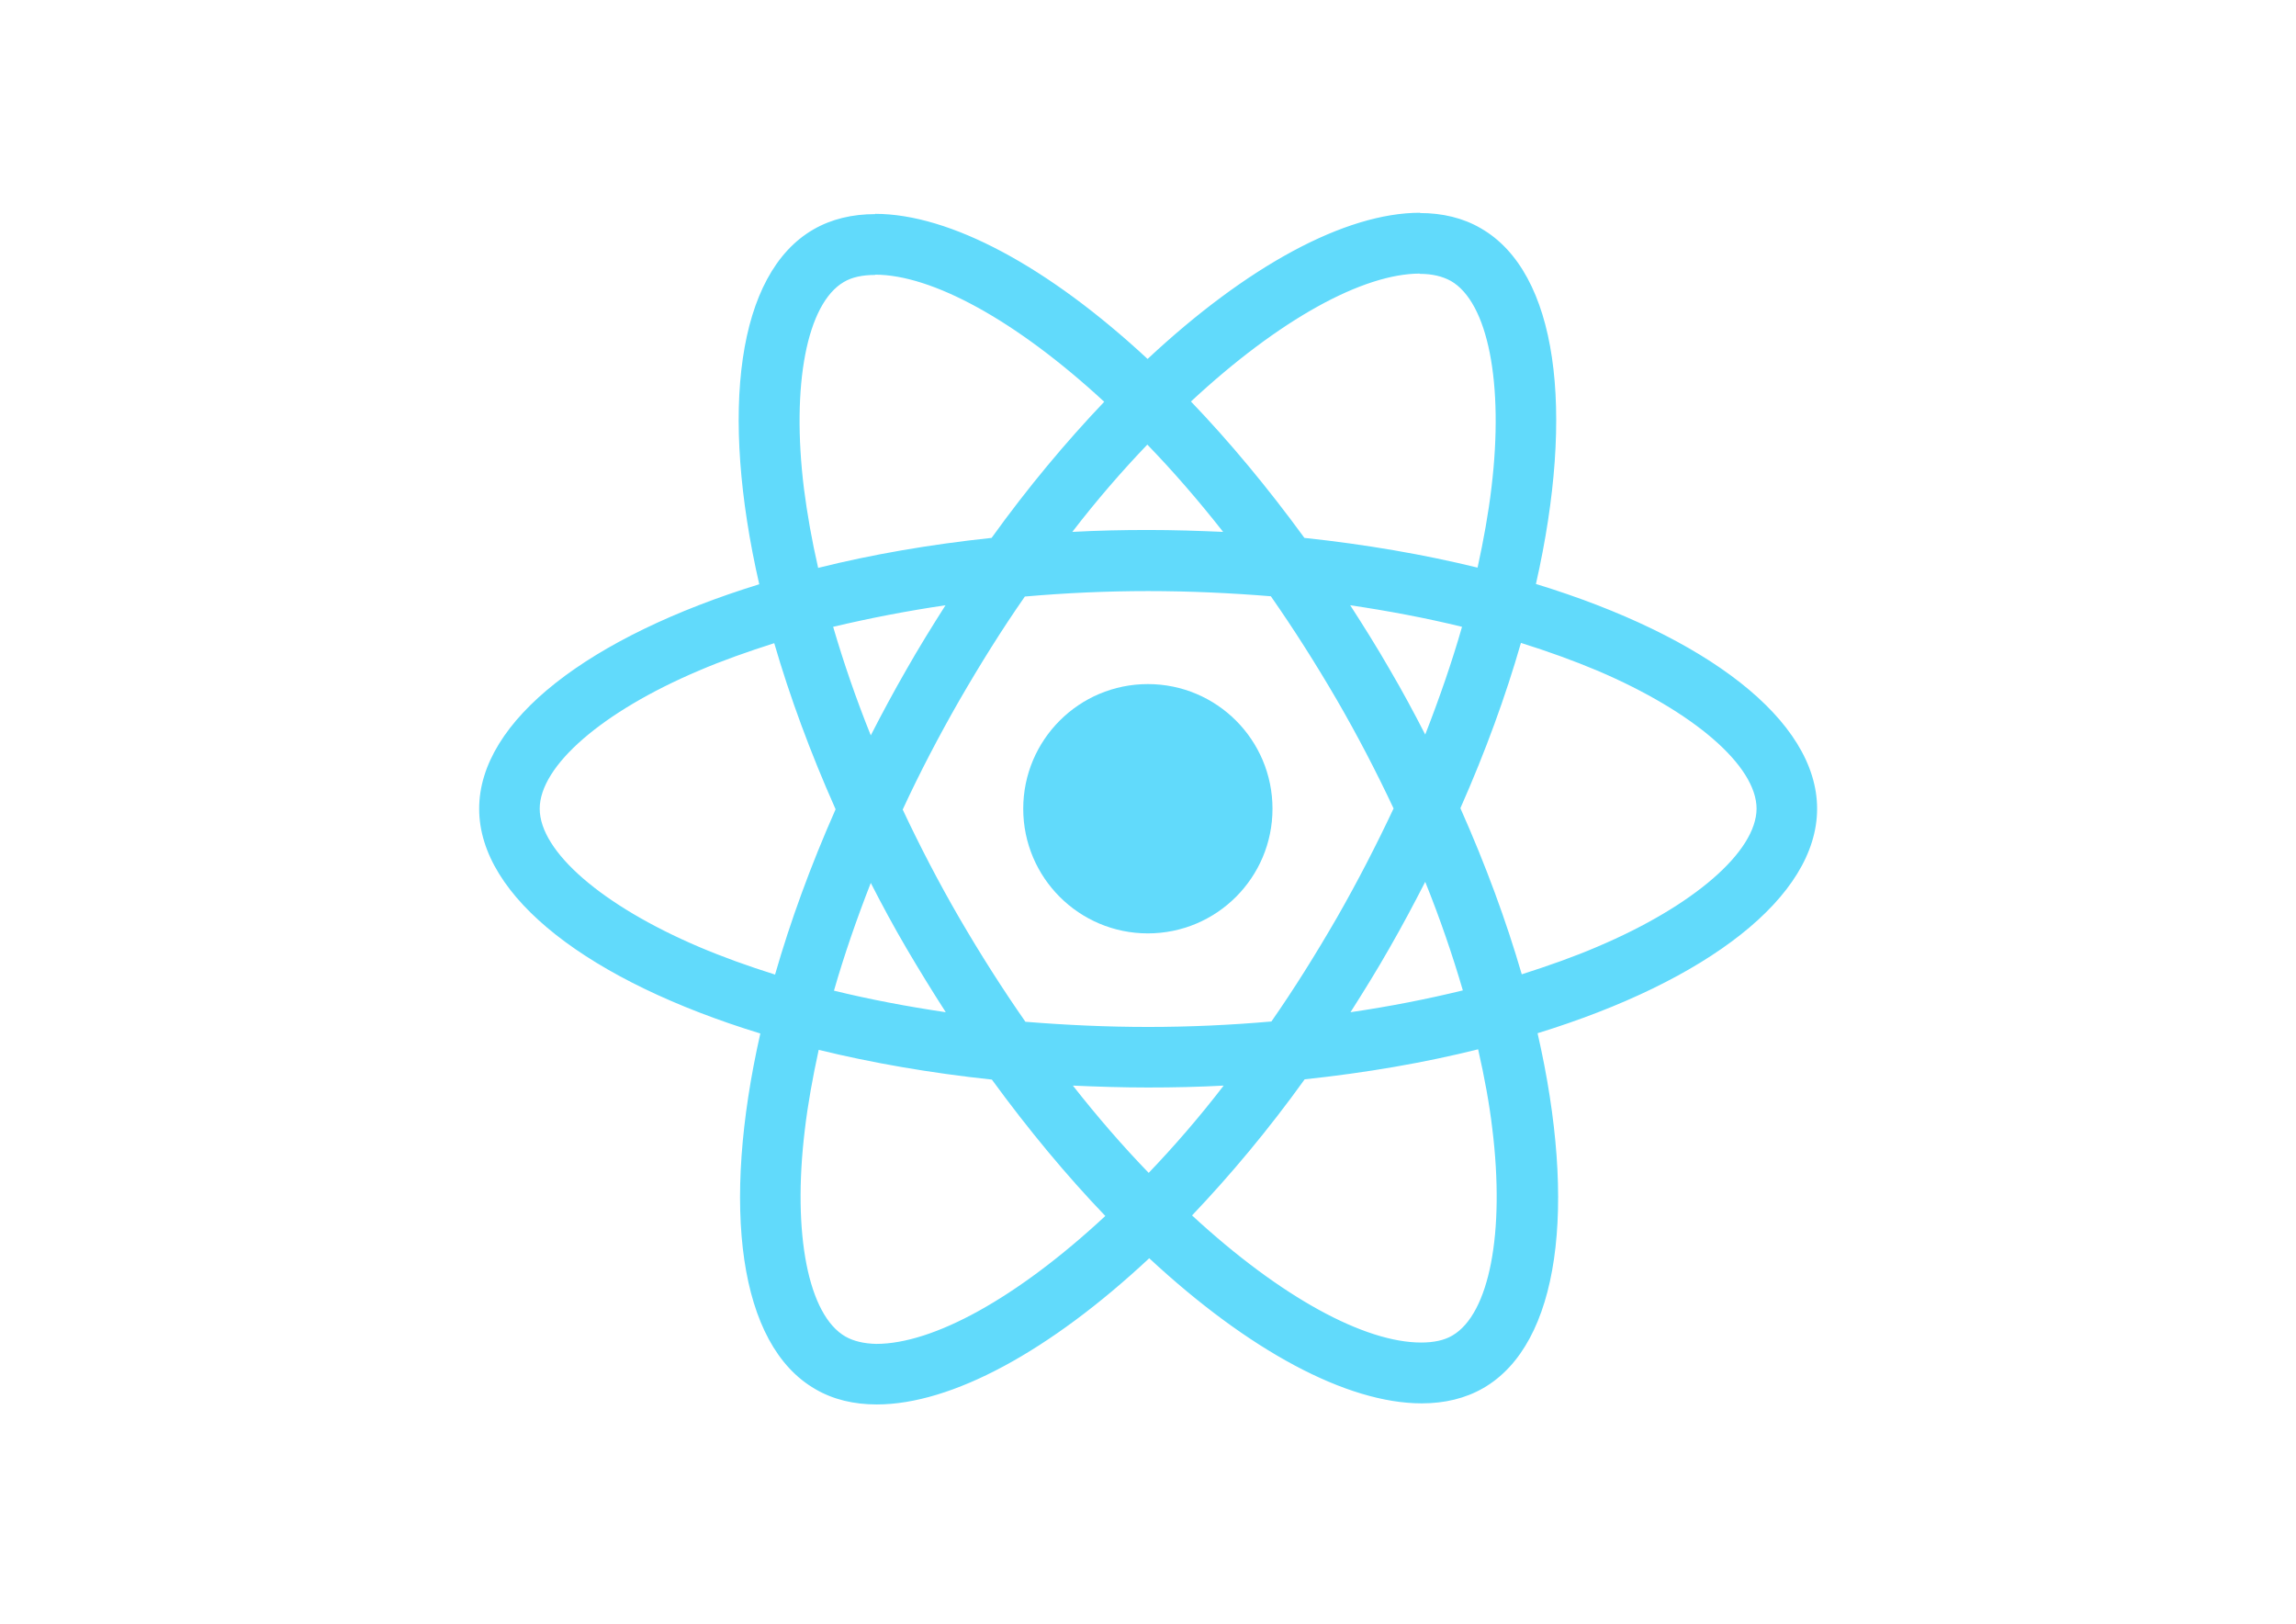
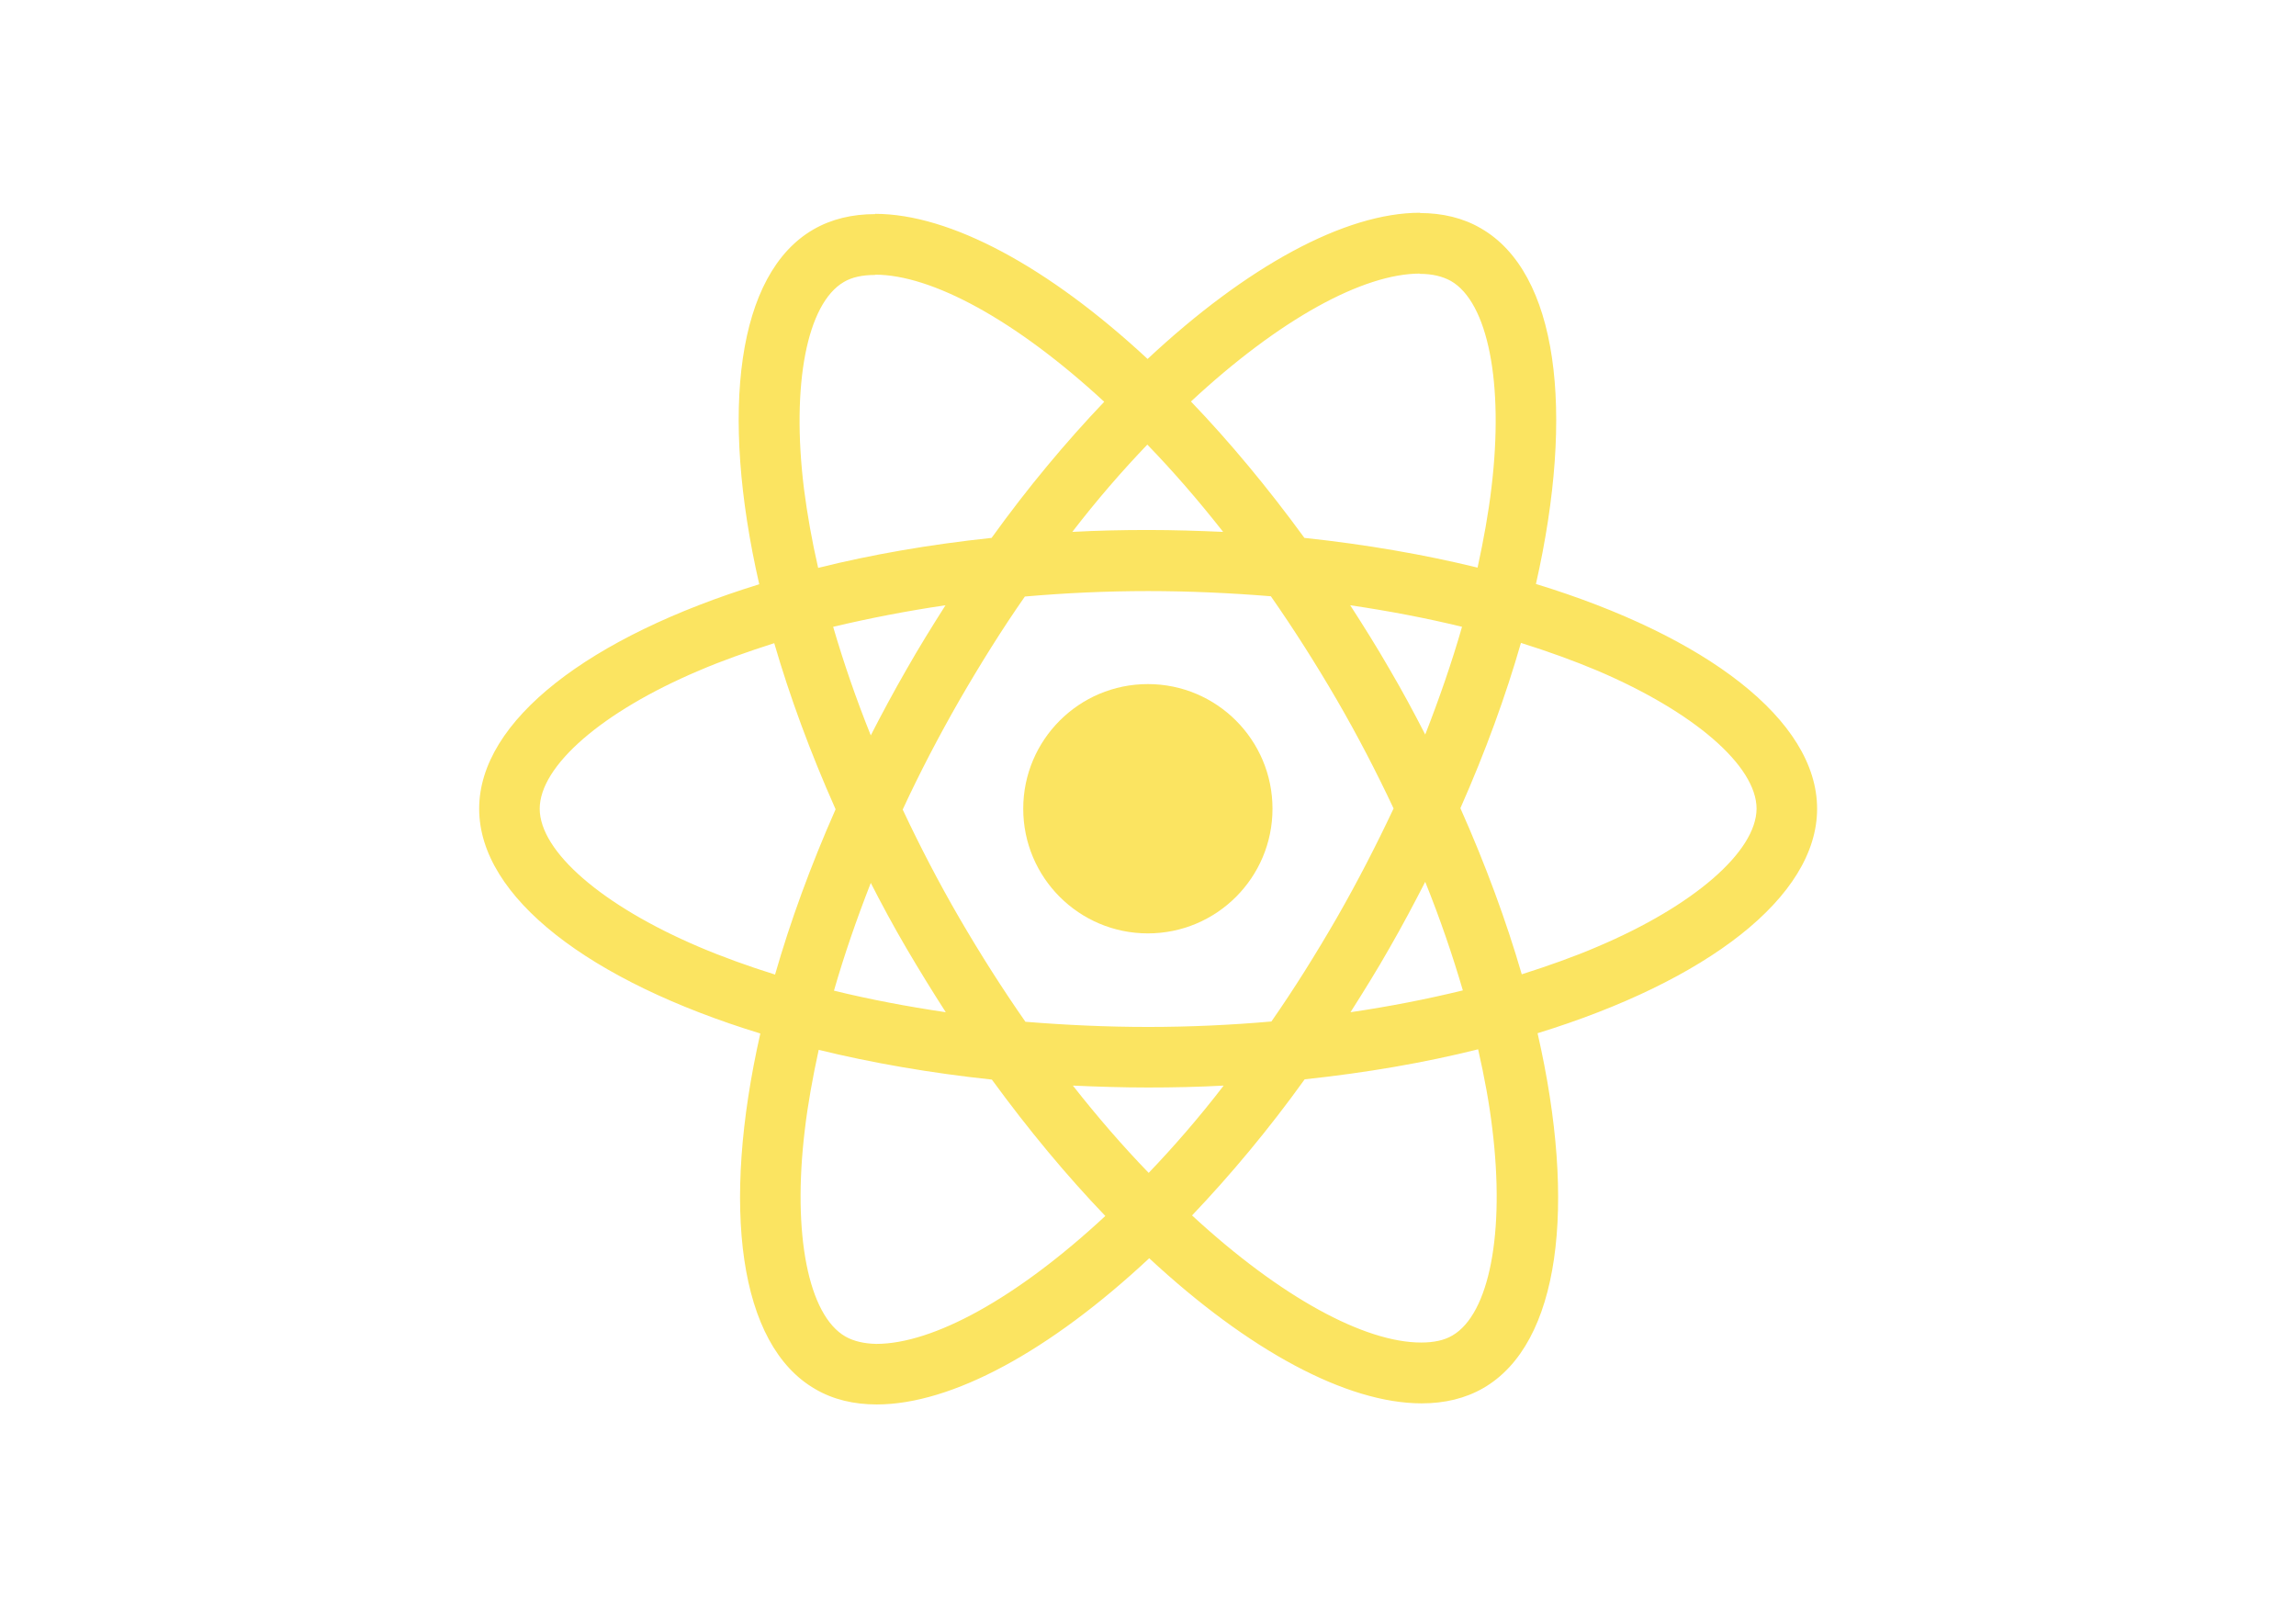
<svg xmlns="http://www.w3.org/2000/svg" viewBox="0 0 841.9 595.3">
-   <g fill="#61DAFB">
+   <g fill="#fbe461">
    <path d="M666.3 296.5c0-32.5-40.7-63.3-103.1-82.4 14.4-63.6 8-114.2-20.2-130.4-6.5-3.8-14.1-5.6-22.4-5.6v22.3c4.6 0 8.3.9 11.4 2.6 13.6 7.8 19.5 37.5 14.9 75.7-1.1 9.4-2.9 19.3-5.1 29.4-19.6-4.8-41-8.5-63.5-10.9-13.5-18.5-27.5-35.3-41.6-50 32.6-30.3 63.2-46.9 84-46.9V78c-27.5 0-63.5 19.6-99.9 53.6-36.4-33.8-72.4-53.2-99.9-53.2v22.3c20.7 0 51.4 16.5 84 46.6-14 14.7-28 31.4-41.3 49.9-22.6 2.4-44 6.1-63.6 11-2.3-10-4-19.7-5.2-29-4.7-38.2 1.1-67.9 14.6-75.8 3-1.8 6.9-2.6 11.5-2.6V78.5c-8.4 0-16 1.8-22.6 5.6-28.1 16.2-34.4 66.7-19.9 130.1-62.2 19.2-102.7 49.9-102.7 82.3 0 32.5 40.7 63.3 103.1 82.4-14.4 63.6-8 114.2 20.2 130.4 6.5 3.8 14.1 5.6 22.5 5.6 27.5 0 63.5-19.6 99.9-53.6 36.4 33.8 72.4 53.2 99.9 53.2 8.4 0 16-1.8 22.6-5.6 28.1-16.2 34.4-66.7 19.9-130.1 62-19.1 102.5-49.9 102.5-82.3zm-130.2-66.7c-3.7 12.9-8.3 26.2-13.5 39.5-4.1-8-8.4-16-13.1-24-4.6-8-9.5-15.8-14.4-23.4 14.2 2.1 27.9 4.7 41 7.9zm-45.8 106.5c-7.8 13.5-15.8 26.3-24.1 38.2-14.9 1.3-30 2-45.2 2-15.1 0-30.2-.7-45-1.9-8.3-11.9-16.4-24.6-24.2-38-7.6-13.1-14.5-26.4-20.8-39.8 6.2-13.4 13.2-26.8 20.7-39.9 7.8-13.5 15.8-26.3 24.1-38.2 14.9-1.3 30-2 45.2-2 15.1 0 30.2.7 45 1.9 8.3 11.9 16.4 24.6 24.2 38 7.6 13.1 14.5 26.4 20.8 39.8-6.3 13.4-13.2 26.8-20.7 39.9zm32.3-13c5.4 13.4 10 26.8 13.8 39.8-13.1 3.2-26.9 5.9-41.2 8 4.9-7.7 9.8-15.6 14.4-23.7 4.6-8 8.9-16.1 13-24.1zM421.2 430c-9.3-9.6-18.6-20.3-27.8-32 9 .4 18.2.7 27.5.7 9.4 0 18.7-.2 27.8-.7-9 11.7-18.3 22.4-27.5 32zm-74.4-58.9c-14.2-2.1-27.9-4.7-41-7.9 3.7-12.9 8.3-26.2 13.5-39.5 4.1 8 8.4 16 13.1 24 4.7 8 9.5 15.8 14.4 23.4zM420.7 163c9.3 9.6 18.6 20.3 27.8 32-9-.4-18.2-.7-27.5-.7-9.4 0-18.7.2-27.8.7 9-11.7 18.3-22.4 27.5-32zm-74 58.9c-4.9 7.7-9.8 15.6-14.4 23.7-4.6 8-8.9 16-13 24-5.4-13.4-10-26.8-13.8-39.8 13.1-3.1 26.9-5.8 41.2-7.9zm-90.5 125.2c-35.4-15.1-58.3-34.9-58.3-50.6 0-15.7 22.9-35.6 58.3-50.6 8.6-3.7 18-7 27.7-10.1 5.7 19.6 13.2 40 22.5 60.9-9.2 20.8-16.6 41.1-22.2 60.6-9.9-3.1-19.3-6.5-28-10.2zM310 490c-13.6-7.8-19.5-37.5-14.9-75.7 1.1-9.4 2.9-19.3 5.1-29.4 19.6 4.8 41 8.5 63.5 10.9 13.5 18.5 27.5 35.3 41.6 50-32.6 30.3-63.2 46.9-84 46.9-4.5-.1-8.3-1-11.3-2.7zm237.2-76.2c4.7 38.2-1.1 67.9-14.6 75.8-3 1.8-6.9 2.6-11.5 2.6-20.7 0-51.4-16.5-84-46.6 14-14.7 28-31.4 41.3-49.9 22.6-2.4 44-6.1 63.6-11 2.3 10.1 4.1 19.8 5.2 29.1zm38.5-66.7c-8.6 3.7-18 7-27.7 10.1-5.7-19.6-13.2-40-22.5-60.9 9.2-20.8 16.6-41.1 22.2-60.6 9.9 3.1 19.3 6.5 28.1 10.2 35.4 15.1 58.3 34.9 58.3 50.6-.1 15.7-23 35.6-58.4 50.6zM320.8 78.4z" />
    <circle cx="420.9" cy="296.5" r="45.7" />
    <path d="M520.5 78.1z" />
  </g>
</svg>
